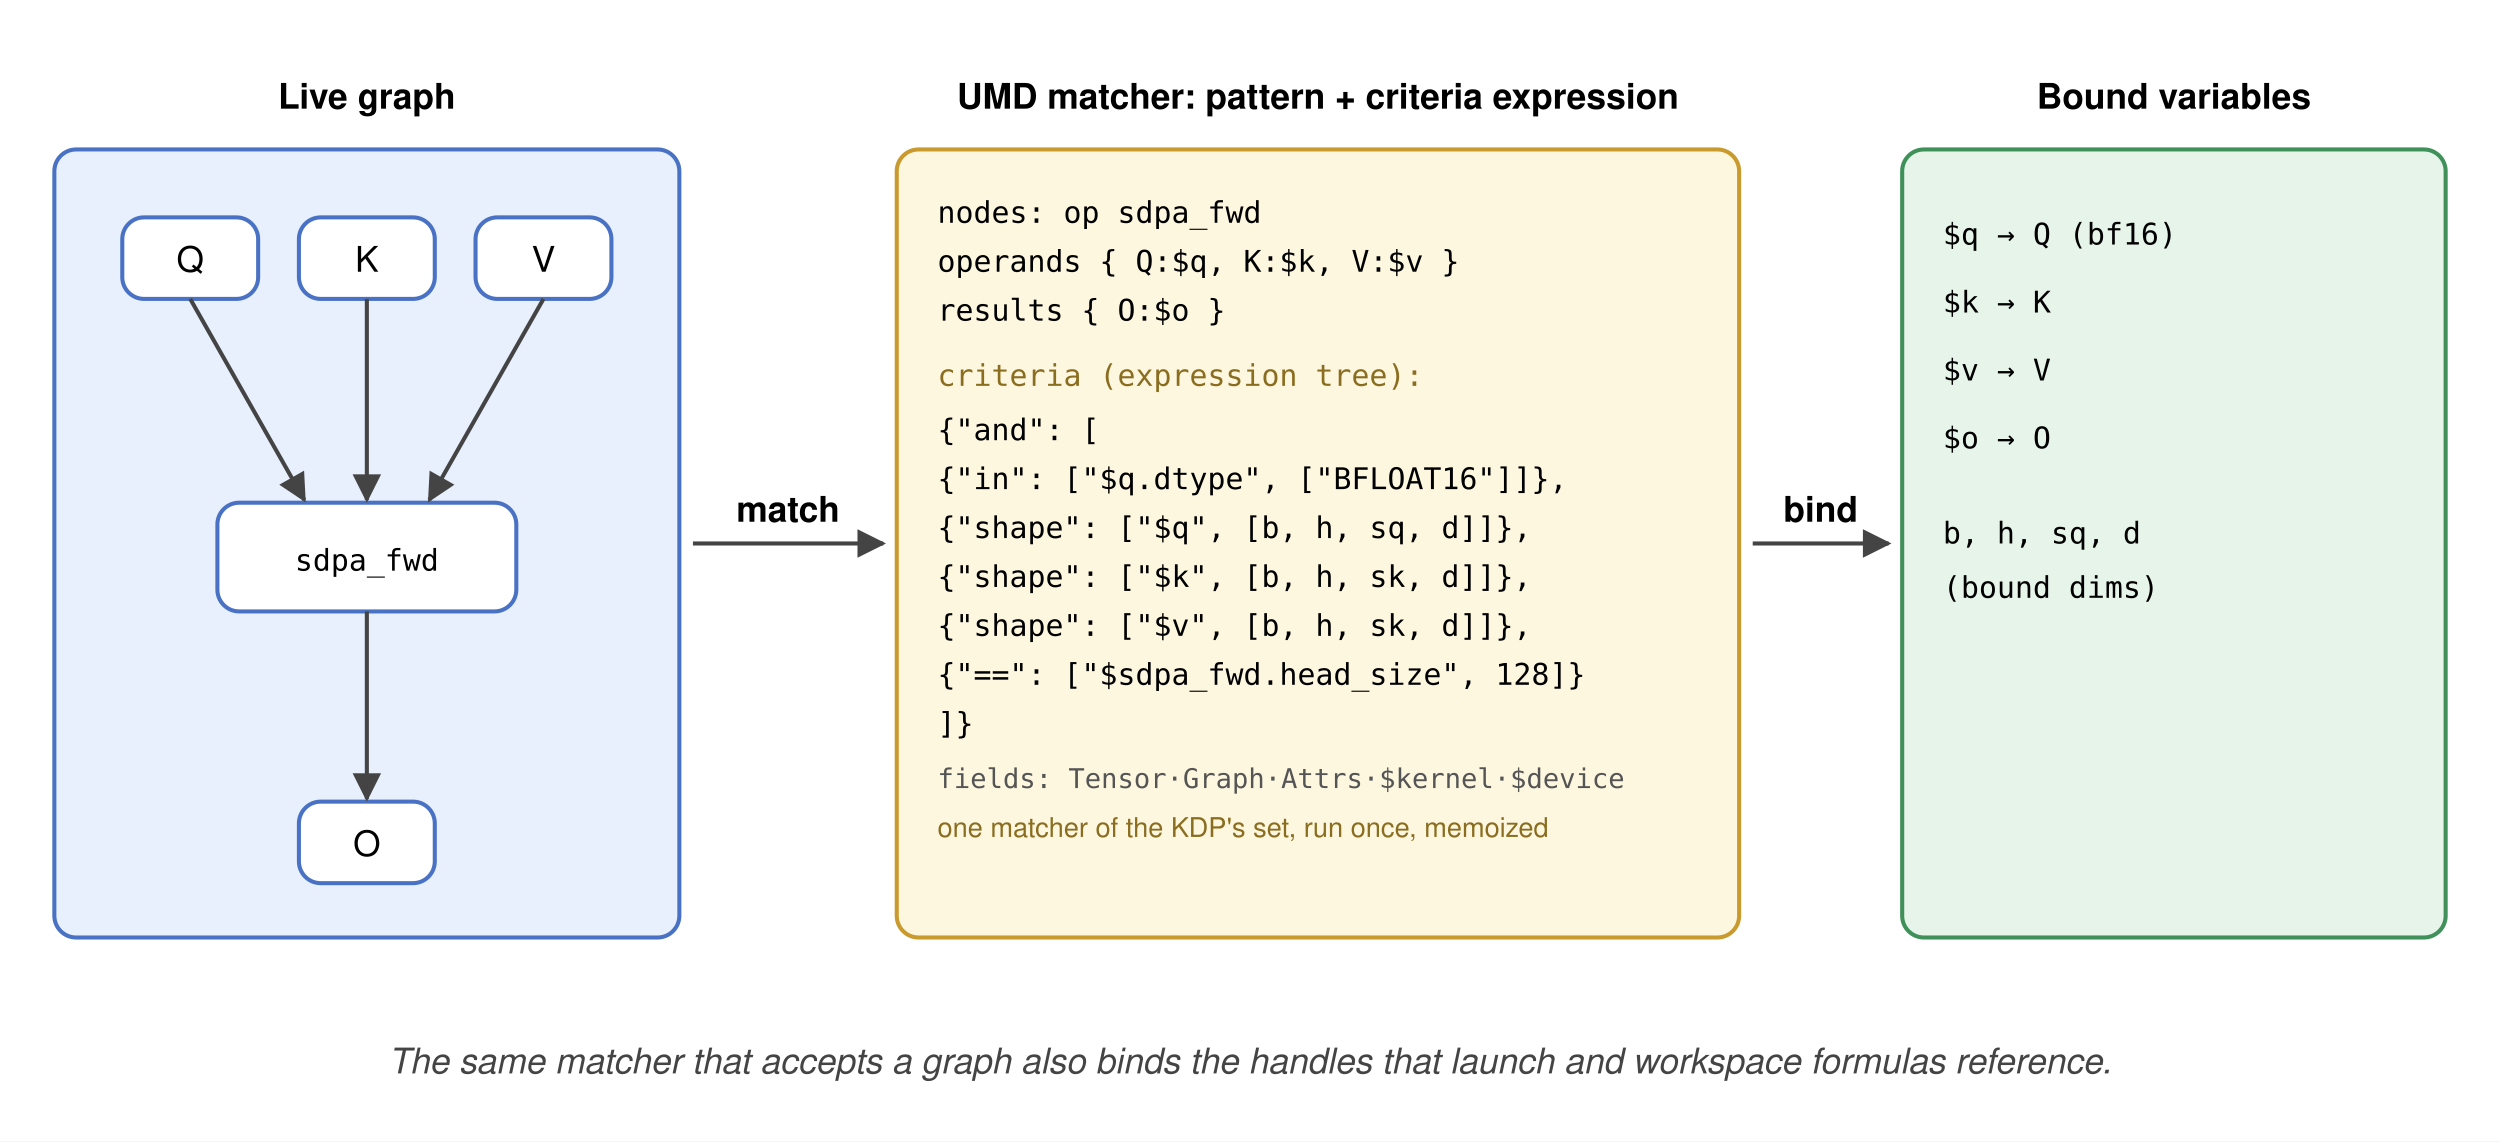
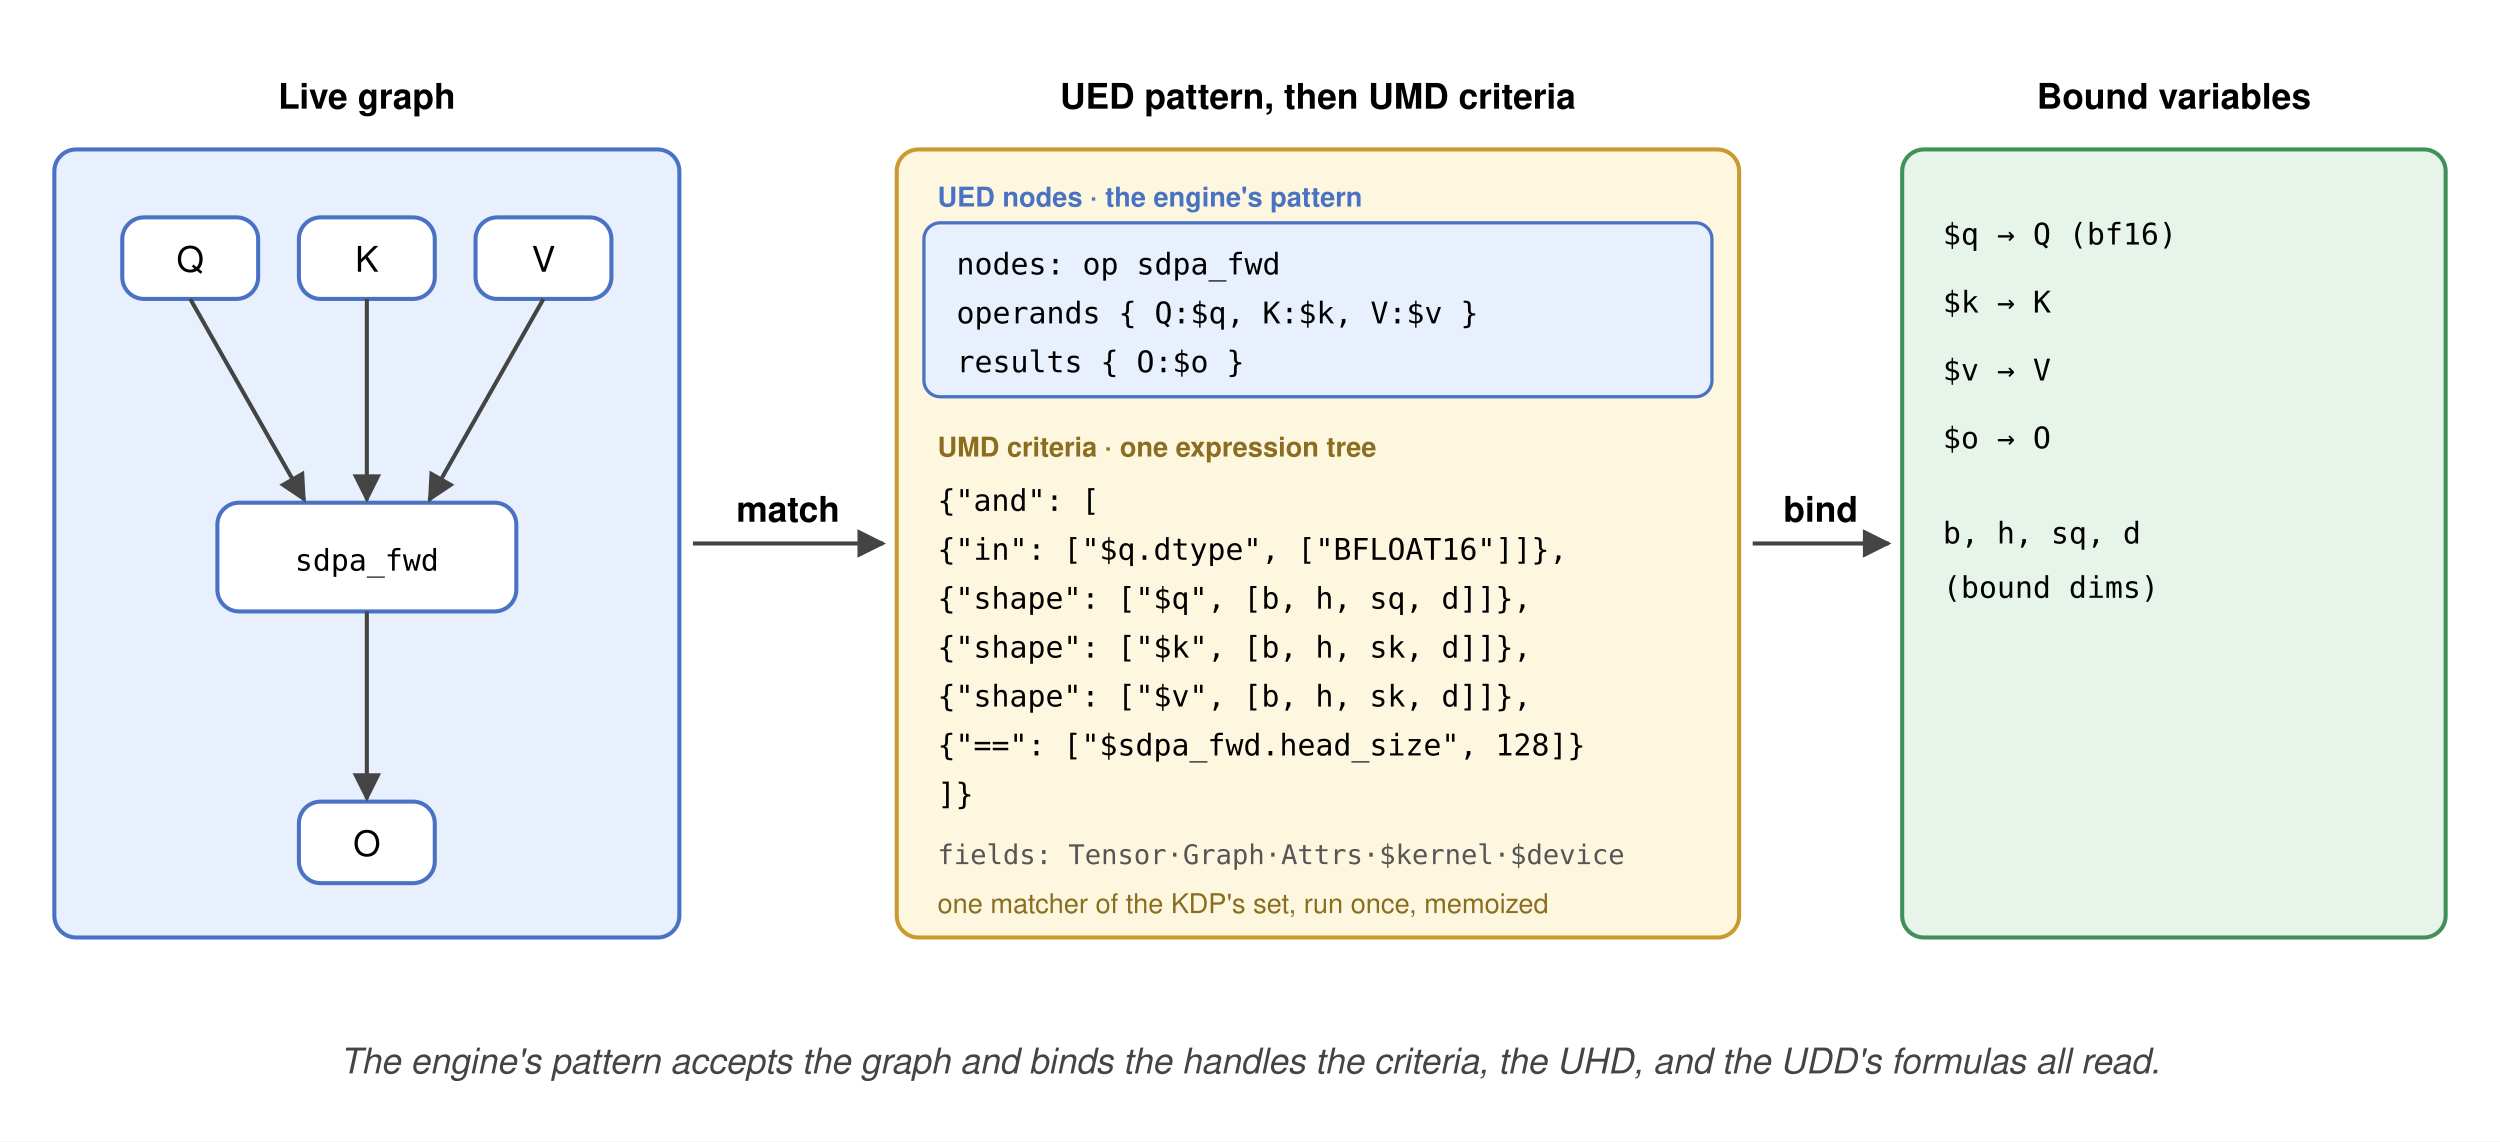
<svg xmlns="http://www.w3.org/2000/svg" viewBox="0 0 920 420" width="920" height="420" font-family="'Segoe UI', Helvetica, Arial, sans-serif" font-size="13">
  <rect x="0" y="0" width="100%" height="100%" fill="#ffffff" />
  <defs>
    <marker id="arrowCM" viewBox="0 0 10 10" refX="9" refY="5" markerWidth="7" markerHeight="7" orient="auto-start-reverse">
      <path d="M0 0 L10 5 L0 10 z" fill="#444" />
    </marker>
  </defs>
  <text x="135" y="40" text-anchor="middle" font-weight="600">Live graph</text>
-   <text x="485" y="40" text-anchor="middle" font-weight="600">UMD matcher: pattern + criteria expression</text>
+   <text x="485" y="40" text-anchor="middle" font-weight="600">UED pattern, then UMD criteria</text>
  <text x="800" y="40" text-anchor="middle" font-weight="600">Bound variables</text>
  <rect x="20" y="55" width="230" height="290" rx="8" fill="#e8f0fe" stroke="#4a72c4" stroke-width="1.5" />
  <rect x="45" y="80" width="50" height="30" rx="8" fill="#ffffff" stroke="#4a72c4" stroke-width="1.5" />
  <text x="70" y="100" text-anchor="middle">Q</text>
  <rect x="110" y="80" width="50" height="30" rx="8" fill="#ffffff" stroke="#4a72c4" stroke-width="1.5" />
  <text x="135" y="100" text-anchor="middle">K</text>
  <rect x="175" y="80" width="50" height="30" rx="8" fill="#ffffff" stroke="#4a72c4" stroke-width="1.5" />
  <text x="200" y="100" text-anchor="middle">V</text>
  <rect x="80" y="185" width="110" height="40" rx="8" fill="#ffffff" stroke="#4a72c4" stroke-width="1.5" />
  <text x="135" y="210" text-anchor="middle" font-family="Consolas, monospace" font-size="11">sdpa_fwd</text>
  <rect x="110" y="295" width="50" height="30" rx="8" fill="#ffffff" stroke="#4a72c4" stroke-width="1.5" />
  <text x="135" y="315" text-anchor="middle">O</text>
  <line x1="70" y1="110" x2="112" y2="184" stroke="#444" stroke-width="1.5" marker-end="url(#arrowCM)" />
  <line x1="135" y1="110" x2="135" y2="184" stroke="#444" stroke-width="1.5" marker-end="url(#arrowCM)" />
  <line x1="200" y1="110" x2="158" y2="184" stroke="#444" stroke-width="1.5" marker-end="url(#arrowCM)" />
  <line x1="135" y1="225" x2="135" y2="294" stroke="#444" stroke-width="1.5" marker-end="url(#arrowCM)" />
  <line x1="255" y1="200" x2="325" y2="200" stroke="#444" stroke-width="1.5" marker-end="url(#arrowCM)" />
  <text x="290" y="192" text-anchor="middle" font-weight="600">match</text>
  <rect x="330" y="55" width="310" height="290" rx="8" fill="#fef7e0" stroke="#c99a2e" stroke-width="1.5" />
-   <text x="345" y="82" font-family="Consolas, monospace" font-size="11">nodes:  op sdpa_fwd</text>
-   <text x="345" y="100" font-family="Consolas, monospace" font-size="11">  operands { Q:$q, K:$k, V:$v }</text>
-   <text x="345" y="118" font-family="Consolas, monospace" font-size="11">  results  { O:$o }</text>
-   <text x="345" y="142" font-family="Consolas, monospace" font-size="11" fill="#8a6d1f">criteria (expression tree):</text>
-   <text x="345" y="162" font-family="Consolas, monospace" font-size="11">{"and": [</text>
-   <text x="345" y="180" font-family="Consolas, monospace" font-size="11">  {"in": ["$q.dtype", ["BFLOAT16"]]},</text>
-   <text x="345" y="198" font-family="Consolas, monospace" font-size="11">  {"shape": ["$q", [b, h, sq, d]]},</text>
-   <text x="345" y="216" font-family="Consolas, monospace" font-size="11">  {"shape": ["$k", [b, h, sk, d]]},</text>
-   <text x="345" y="234" font-family="Consolas, monospace" font-size="11">  {"shape": ["$v", [b, h, sk, d]]},</text>
-   <text x="345" y="252" font-family="Consolas, monospace" font-size="11">  {"==": ["$sdpa_fwd.head_size", 128]}</text>
-   <text x="345" y="270" font-family="Consolas, monospace" font-size="11">]}</text>
-   <text x="345" y="290" font-family="Consolas, monospace" font-size="10" fill="#555">fields: Tensor·Graph·Attrs·$kernel·$device</text>
-   <text x="345" y="308" font-size="10" fill="#8a6d1f">one matcher of the KDP's set, run once, memoized</text>
+   <text x="345" y="76" font-size="10" fill="#4a72c4" font-weight="600">UED nodes · the engine's pattern</text>
+   <rect x="340" y="82" width="290" height="64" rx="6" fill="#e8f0fe" stroke="#4a72c4" stroke-width="1.2" />
+   <text x="352" y="101" font-family="Consolas, monospace" font-size="11">nodes:  op sdpa_fwd</text>
+   <text x="352" y="119" font-family="Consolas, monospace" font-size="11">  operands { Q:$q, K:$k, V:$v }</text>
+   <text x="352" y="137" font-family="Consolas, monospace" font-size="11">  results  { O:$o }</text>
+   <text x="345" y="168" font-size="10" fill="#8a6d1f" font-weight="600">UMD criteria · one expression tree</text>
+   <text x="345" y="188" font-family="Consolas, monospace" font-size="11">{"and": [</text>
+   <text x="345" y="206" font-family="Consolas, monospace" font-size="11">  {"in": ["$q.dtype", ["BFLOAT16"]]},</text>
+   <text x="345" y="224" font-family="Consolas, monospace" font-size="11">  {"shape": ["$q", [b, h, sq, d]]},</text>
+   <text x="345" y="242" font-family="Consolas, monospace" font-size="11">  {"shape": ["$k", [b, h, sk, d]]},</text>
+   <text x="345" y="260" font-family="Consolas, monospace" font-size="11">  {"shape": ["$v", [b, h, sk, d]]},</text>
+   <text x="345" y="278" font-family="Consolas, monospace" font-size="11">  {"==": ["$sdpa_fwd.head_size", 128]}</text>
+   <text x="345" y="296" font-family="Consolas, monospace" font-size="11">]}</text>
+   <text x="345" y="318" font-family="Consolas, monospace" font-size="10" fill="#555">fields: Tensor·Graph·Attrs·$kernel·$device</text>
+   <text x="345" y="336" font-size="10" fill="#8a6d1f">one matcher of the KDP's set, run once, memoized</text>
  <line x1="645" y1="200" x2="695" y2="200" stroke="#444" stroke-width="1.5" marker-end="url(#arrowCM)" />
  <text x="670" y="192" text-anchor="middle" font-weight="600">bind</text>
  <rect x="700" y="55" width="200" height="290" rx="8" fill="#e6f4ea" stroke="#3f9159" stroke-width="1.5" />
  <text x="715" y="90" font-family="Consolas, monospace" font-size="11">$q → Q  (bf16)</text>
  <text x="715" y="115" font-family="Consolas, monospace" font-size="11">$k → K</text>
  <text x="715" y="140" font-family="Consolas, monospace" font-size="11">$v → V</text>
  <text x="715" y="165" font-family="Consolas, monospace" font-size="11">$o → O</text>
  <text x="715" y="200" font-family="Consolas, monospace" font-size="11">b, h, sq, d</text>
  <text x="715" y="220" font-family="Consolas, monospace" font-size="11">  (bound dims)</text>
-   <text x="460" y="395" text-anchor="middle" font-style="italic" fill="#444">The same matcher that accepts a graph also binds the handles that launch and workspace formulas reference.</text>
+   <text x="460" y="395" text-anchor="middle" font-style="italic" fill="#444">The engine's pattern accepts the graph and binds the handles the criteria, the UHD, and the UDD's formulas all read.</text>
</svg>
